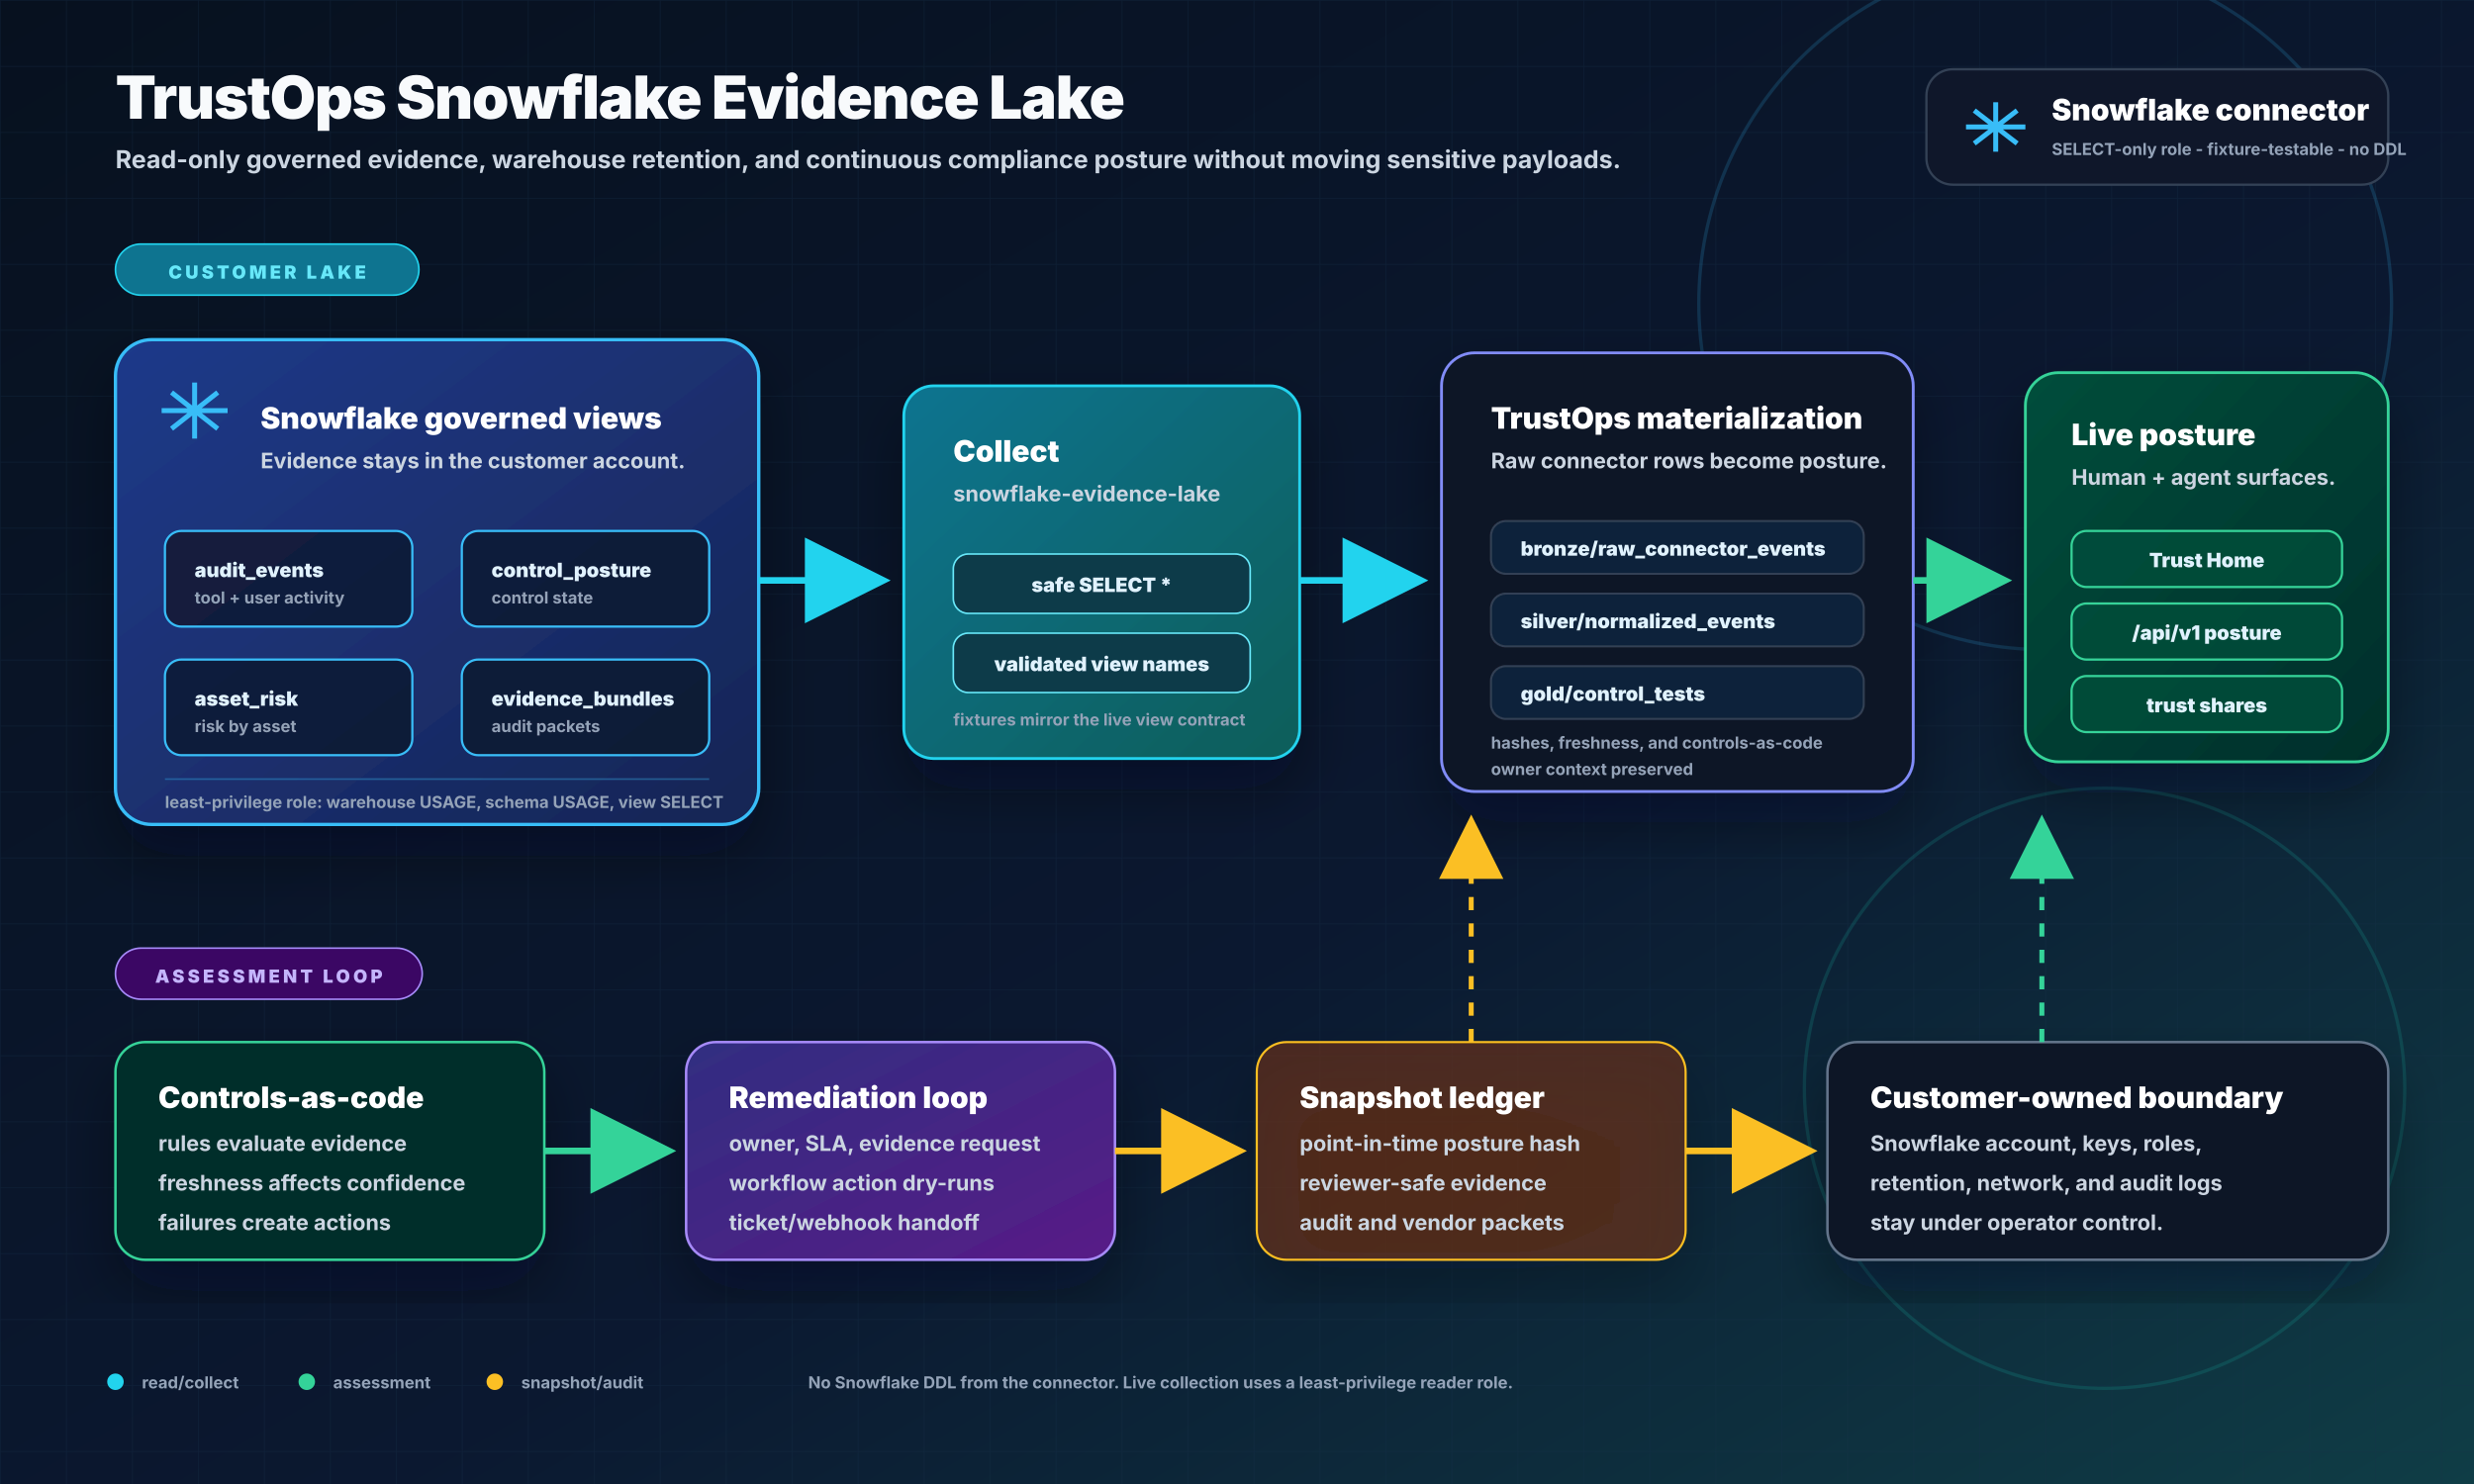
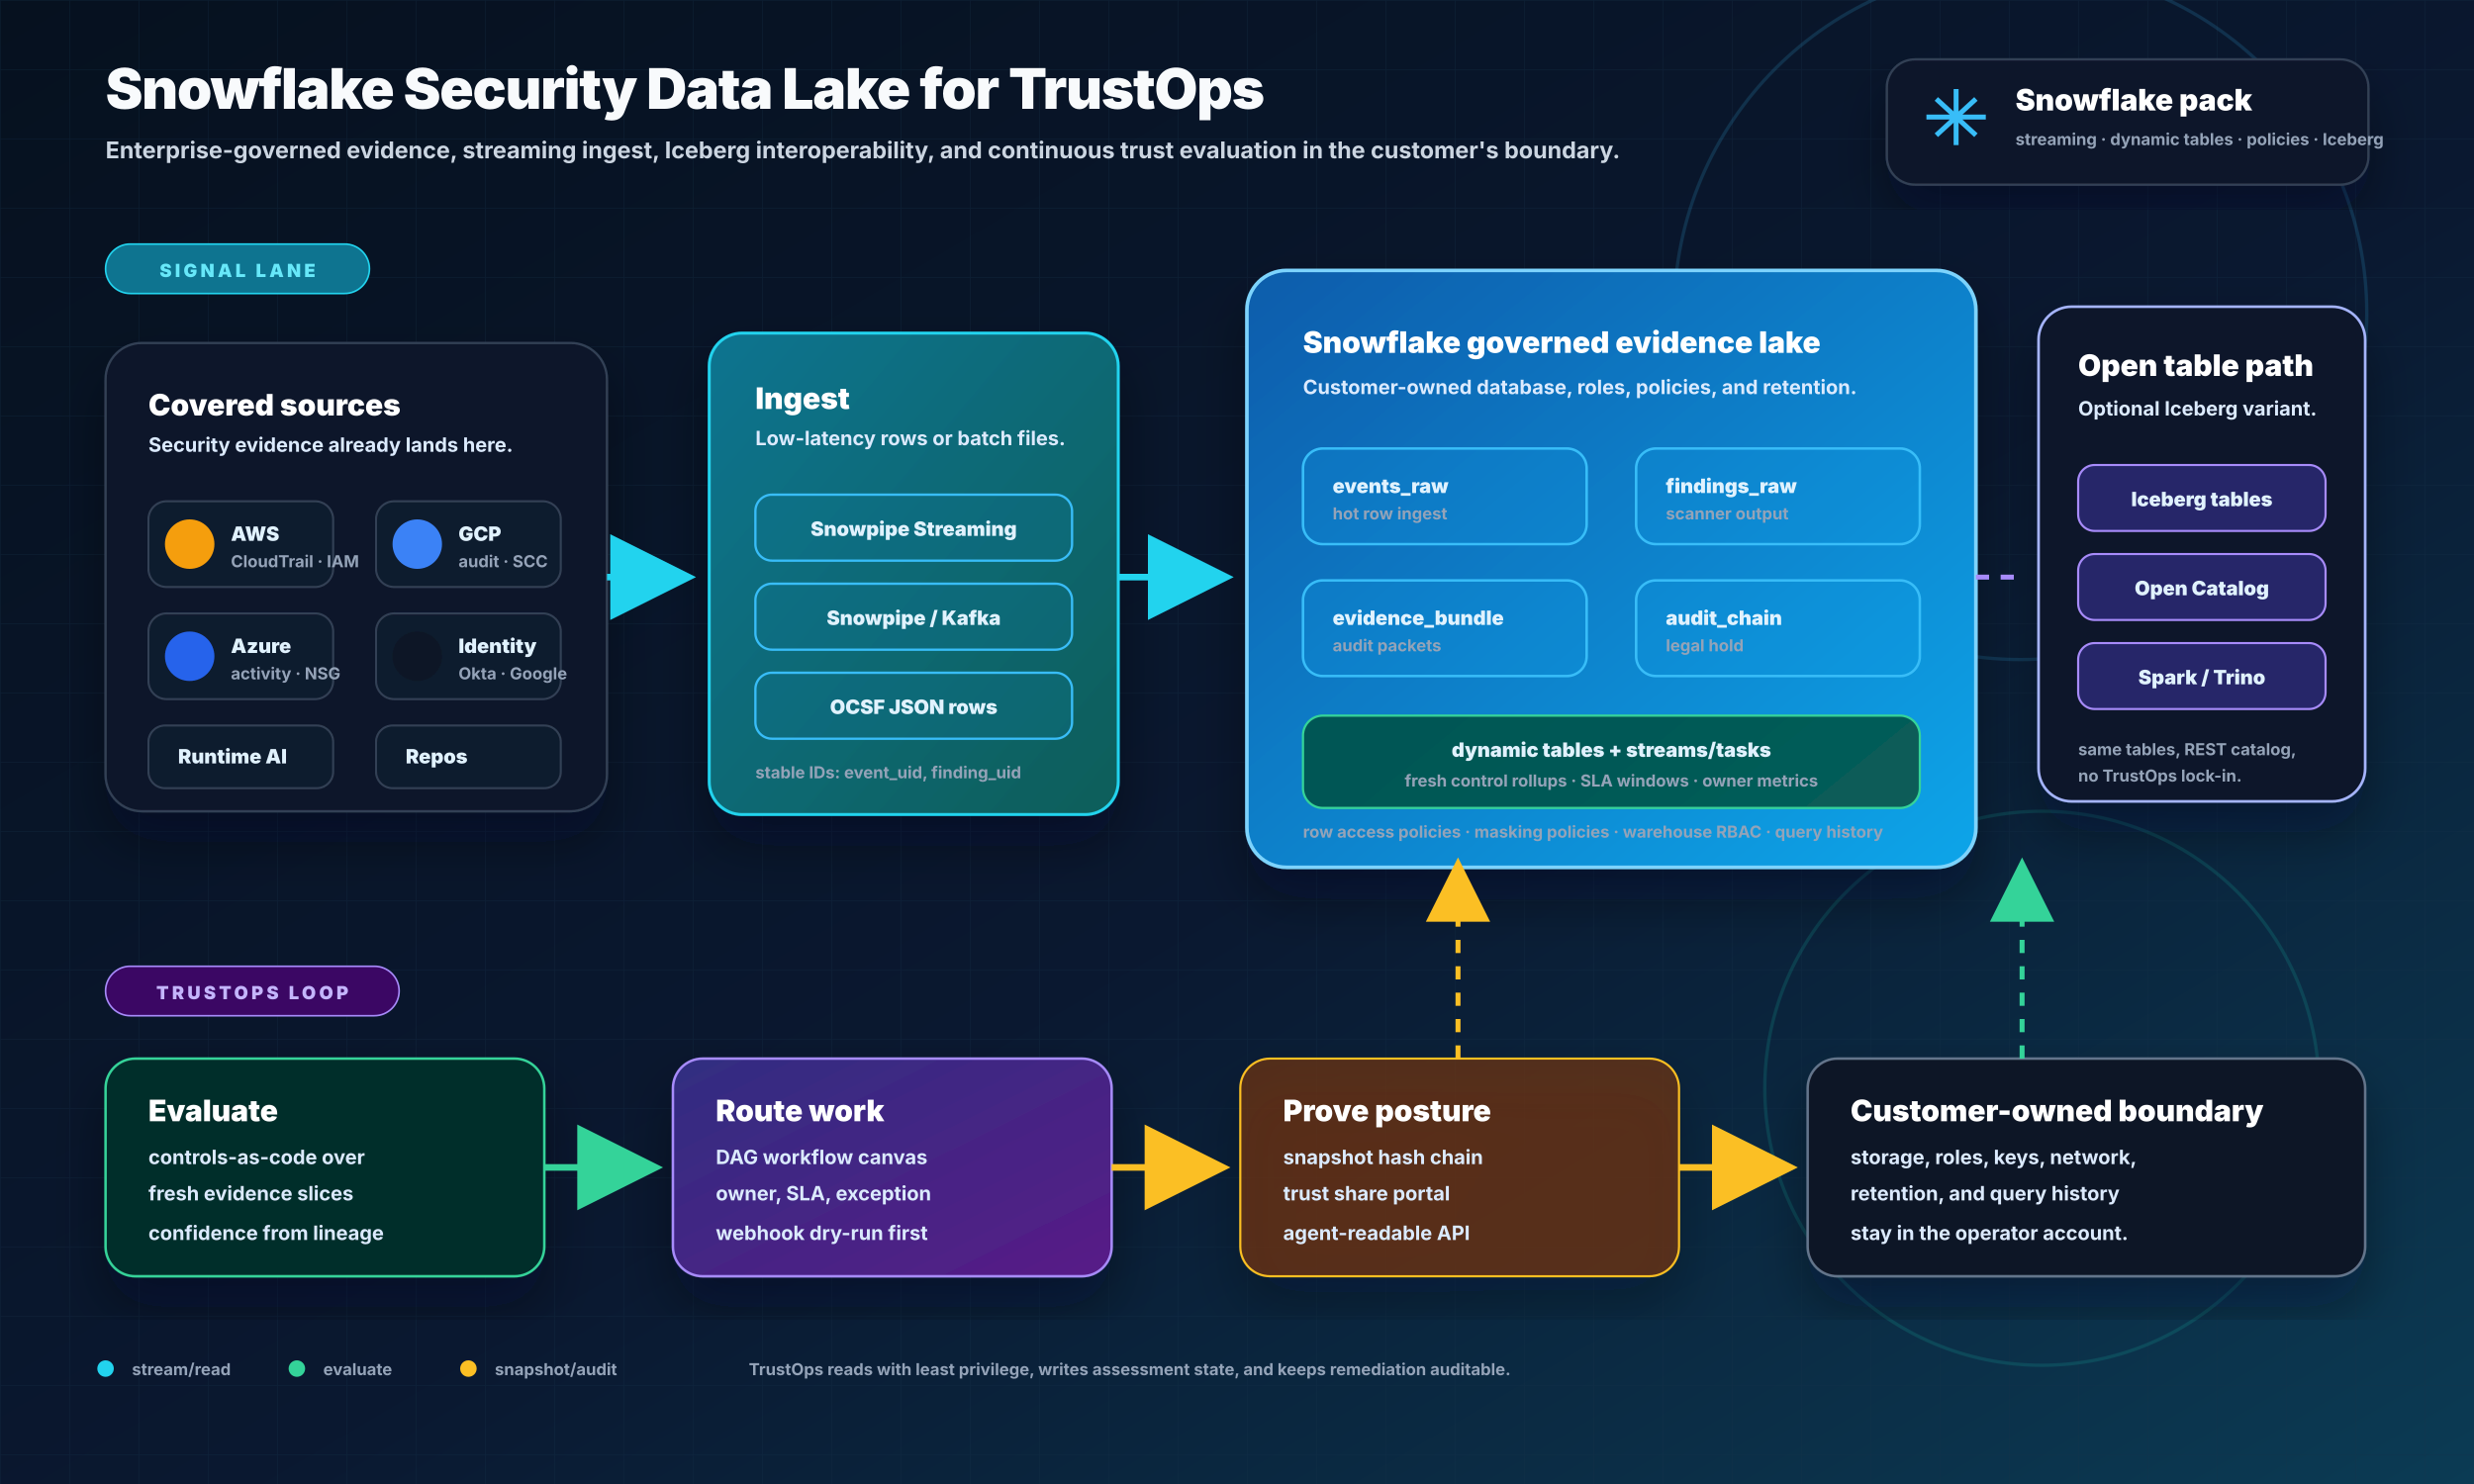
<svg xmlns="http://www.w3.org/2000/svg" width="1500" height="900" viewBox="0 0 1500 900" role="img" aria-labelledby="title desc">
  <defs>
    <linearGradient id="bg" x1="0" y1="0" x2="1" y2="1">
-       <stop offset="0" stop-color="#07111f" />
-       <stop offset="0.58" stop-color="#0b1830" />
-       <stop offset="1" stop-color="#0f3d46" />
-     </linearGradient>
-     <linearGradient id="cyan" x1="0" y1="0" x2="1" y2="1">
+       <stop offset="0" stop-color="#06111f" />
+       <stop offset="0.55" stop-color="#0a1830" />
+       <stop offset="1" stop-color="#0b3b54" />
+     </linearGradient>
+     <linearGradient id="snow" x1="0" y1="0" x2="1" y2="1">
+       <stop offset="0" stop-color="#0b5cab" />
+       <stop offset="1" stop-color="#0ea5e9" />
+     </linearGradient>
+     <linearGradient id="teal" x1="0" y1="0" x2="1" y2="1">
      <stop offset="0" stop-color="#0e7490" />
      <stop offset="1" stop-color="#115e59" />
-     </linearGradient>
-     <linearGradient id="blue" x1="0" y1="0" x2="1" y2="1">
-       <stop offset="0" stop-color="#1e3a8a" />
-       <stop offset="1" stop-color="#172554" />
    </linearGradient>
    <linearGradient id="purple" x1="0" y1="0" x2="1" y2="1">
      <stop offset="0" stop-color="#312e81" />
      <stop offset="1" stop-color="#581c87" />
    </linearGradient>
    <linearGradient id="green" x1="0" y1="0" x2="1" y2="1">
      <stop offset="0" stop-color="#064e3b" />
      <stop offset="1" stop-color="#052e2b" />
    </linearGradient>
-     <pattern id="grid" width="40" height="40" patternUnits="userSpaceOnUse">
-       <path d="M40 0H0v40" fill="none" stroke="#17304b" stroke-width="1" opacity="0.34" />
+     <linearGradient id="gold" x1="0" y1="0" x2="1" y2="1">
+       <stop offset="0" stop-color="#92400e" />
+       <stop offset="1" stop-color="#713f12" />
+     </linearGradient>
+     <pattern id="grid" width="42" height="42" patternUnits="userSpaceOnUse">
+       <path d="M42 0H0v42" fill="none" stroke="#17304b" stroke-width="1" opacity="0.34" />
    </pattern>
    <filter id="shadow" x="-20%" y="-20%" width="140%" height="140%">
-       <feDropShadow dx="0" dy="18" stdDeviation="18" flood-color="#020617" flood-opacity="0.36" />
+       <feDropShadow dx="0" dy="18" stdDeviation="16" flood-color="#020617" flood-opacity="0.36" />
    </filter>
    <marker id="arrowCyan" markerWidth="13" markerHeight="13" refX="11" refY="6.5" orient="auto">
      <path d="M0 0 13 6.5 0 13z" fill="#22d3ee" />
    </marker>
+     <marker id="arrowGreen" markerWidth="13" markerHeight="13" refX="11" refY="6.5" orient="auto">
+       <path d="M0 0 13 6.5 0 13z" fill="#34d399" />
+     </marker>
    <marker id="arrowGold" markerWidth="13" markerHeight="13" refX="11" refY="6.5" orient="auto">
      <path d="M0 0 13 6.5 0 13z" fill="#fbbf24" />
-     </marker>
-     <marker id="arrowGreen" markerWidth="13" markerHeight="13" refX="11" refY="6.5" orient="auto">
-       <path d="M0 0 13 6.5 0 13z" fill="#34d399" />
    </marker>
    <style>
      .sans { font-family: Inter, ui-sans-serif, system-ui, -apple-system, BlinkMacSystemFont, "Segoe UI", Arial, sans-serif; }
      .mono { font-family: "SFMono-Regular", Consolas, "Liberation Mono", Menlo, monospace; }
-       .title { fill: #f8fafc; font-size: 36px; font-weight: 900; letter-spacing: -0.02em; }
-       .subtitle { fill: #cbd5e1; font-size: 15px; font-weight: 650; }
+       .title { fill: #f8fafc; font-size: 34px; font-weight: 900; letter-spacing: -0.02em; }
+       .subtitle { fill: #cbd5e1; font-size: 14px; font-weight: 650; }
      .lane { fill: #67e8f9; font-size: 11px; font-weight: 900; letter-spacing: 0.18em; }
-       .lane2 { fill: #c4b5fd; font-size: 11px; font-weight: 900; letter-spacing: 0.18em; }
+       .lanePurple { fill: #c4b5fd; font-size: 11px; font-weight: 900; letter-spacing: 0.18em; }
      .cardTitle { fill: #ffffff; font-size: 18px; font-weight: 900; }
-       .cardText { fill: #cbd5e1; font-size: 13px; font-weight: 650; }
+       .cardText { fill: #dbeafe; font-size: 12px; font-weight: 650; }
      .muted { fill: #94a3b8; font-size: 11px; font-weight: 700; }
      .tiny { fill: #94a3b8; font-size: 10px; font-weight: 700; }
      .code { fill: #e0f2fe; font-size: 12px; font-weight: 850; }
      .box { fill: #0f172a; stroke: #334155; stroke-width: 1.4; }
-       .chip { fill: #10243a; stroke: #334155; stroke-width: 1.2; }
-       .view { fill: rgba(15, 23, 42, 0.76); stroke: #38bdf8; stroke-width: 1.35; }
-       .gold { fill: rgba(120, 53, 15, 0.58); stroke: #fbbf24; stroke-width: 1.3; }
+       .signal { fill: #101b2d; stroke: #334155; stroke-width: 1.25; }
+       .blueBox { fill: rgba(14, 116, 144, 0.30); stroke: #38bdf8; stroke-width: 1.4; }
+       .snowBox { fill: rgba(14, 165, 233, 0.18); stroke: #38bdf8; stroke-width: 1.55; }
      .greenBox { fill: rgba(6, 78, 59, 0.82); stroke: #34d399; stroke-width: 1.35; }
+       .goldBox { fill: rgba(120, 53, 15, 0.66); stroke: #fbbf24; stroke-width: 1.3; }
+       .purpleBox { fill: rgba(49, 46, 129, 0.72); stroke: #a78bfa; stroke-width: 1.3; }
    </style>
  </defs>
  <rect width="1500" height="900" fill="url(#bg)" />
-   <rect width="1500" height="900" fill="url(#grid)" opacity="0.95" />
-   <circle cx="1240" cy="184" r="210" fill="none" stroke="#38bdf8" stroke-width="2" opacity="0.17" />
-   <circle cx="1276" cy="660" r="182" fill="none" stroke="#14b8a6" stroke-width="2" opacity="0.18" />
+   <rect width="1500" height="900" fill="url(#grid)" opacity="0.92" />
+   <circle cx="1225" cy="190" r="210" fill="none" stroke="#38bdf8" stroke-width="2" opacity="0.16" />
+   <circle cx="1238" cy="660" r="168" fill="none" stroke="#14b8a6" stroke-width="2" opacity="0.18" />
  <g class="sans">
-     <text x="70" y="72" class="title">TrustOps Snowflake Evidence Lake</text>
-     <text x="70" y="102" class="subtitle">Read-only governed evidence, warehouse retention, and continuous compliance posture without moving sensitive payloads.</text>
-     <g transform="translate(1168 42)">
-       <rect width="280" height="70" rx="16" class="box" />
-       <g transform="translate(24 20)" fill="none" stroke="#38bdf8" stroke-width="3">
-         <path d="M18 0v30M0 15h36M5 5l26 20M31 5 5 25" />
-       </g>
-       <text x="76" y="31" class="cardTitle" font-size="16">Snowflake connector</text>
-       <text x="76" y="52" class="tiny">SELECT-only role - fixture-testable - no DDL</text>
-     </g>
-     <g transform="translate(70 148)">
-       <rect width="184" height="31" rx="15.5" fill="#0e7490" stroke="#22d3ee" />
-       <text x="92" y="21" text-anchor="middle" class="lane">CUSTOMER LAKE</text>
-     </g>
-     <g transform="translate(70 206)" filter="url(#shadow)">
-       <rect width="390" height="294" rx="22" fill="url(#blue)" stroke="#38bdf8" stroke-width="2" />
-       <g transform="translate(28 26)" fill="none" stroke="#38bdf8" stroke-width="3">
-         <path d="M20 0v34M0 17h40M6 6l28 22M34 6 6 28" />
-       </g>
-       <text x="88" y="54" class="cardTitle" font-size="22">Snowflake governed views</text>
-       <text x="88" y="78" class="cardText">Evidence stays in the customer account.</text>
-       <g transform="translate(30 116)">
-         <rect width="150" height="58" rx="10" class="view" />
-         <text x="18" y="28" class="code">audit_events</text>
-         <text x="18" y="44" class="tiny">tool + user activity</text>
-       </g>
-       <g transform="translate(210 116)">
-         <rect width="150" height="58" rx="10" class="view" />
-         <text x="18" y="28" class="code">control_posture</text>
-         <text x="18" y="44" class="tiny">control state</text>
-       </g>
-       <g transform="translate(30 194)">
-         <rect width="150" height="58" rx="10" class="view" />
-         <text x="18" y="28" class="code">asset_risk</text>
-         <text x="18" y="44" class="tiny">risk by asset</text>
-       </g>
-       <g transform="translate(210 194)">
-         <rect width="150" height="58" rx="10" class="view" />
-         <text x="18" y="28" class="code">evidence_bundles</text>
-         <text x="18" y="44" class="tiny">audit packets</text>
-       </g>
-       <rect x="30" y="266" width="330" height="1" fill="#38bdf8" opacity="0.35" />
-       <text x="30" y="284" class="tiny">least-privilege role: warehouse USAGE, schema USAGE, view SELECT</text>
-     </g>
-     <g transform="translate(548 234)" filter="url(#shadow)">
-       <rect width="240" height="226" rx="18" fill="url(#cyan)" stroke="#22d3ee" stroke-width="1.7" />
-       <text x="30" y="46" class="cardTitle">Collect</text>
-       <text x="30" y="70" class="cardText">snowflake-evidence-lake</text>
-       <rect x="30" y="102" width="180" height="36" rx="9" fill="#0f3a4a" stroke="#67e8f9" />
-       <text x="120" y="125" text-anchor="middle" class="code">safe SELECT *</text>
-       <rect x="30" y="150" width="180" height="36" rx="9" fill="#0f3a4a" stroke="#67e8f9" />
-       <text x="120" y="173" text-anchor="middle" class="code">validated view names</text>
-       <text x="30" y="206" class="tiny">fixtures mirror the live view contract</text>
-     </g>
-     <g transform="translate(874 214)" filter="url(#shadow)">
-       <rect width="286" height="266" rx="20" fill="#111827" stroke="#818cf8" stroke-width="1.7" />
-       <text x="30" y="46" class="cardTitle">TrustOps materialization</text>
-       <text x="30" y="70" class="cardText">Raw connector rows become posture.</text>
-       <g transform="translate(30 102)">
-         <rect width="226" height="32" rx="9" class="chip" />
-         <text x="18" y="21" class="code">bronze/raw_connector_events</text>
-       </g>
-       <g transform="translate(30 146)">
-         <rect width="226" height="32" rx="9" class="chip" />
-         <text x="18" y="21" class="code">silver/normalized_events</text>
-       </g>
-       <g transform="translate(30 190)">
-         <rect width="226" height="32" rx="9" class="chip" />
-         <text x="18" y="21" class="code">gold/control_tests</text>
-       </g>
-       <text x="30" y="240" class="tiny">hashes, freshness, and controls-as-code</text>
-       <text x="30" y="256" class="tiny">owner context preserved</text>
-     </g>
-     <g transform="translate(1228 226)" filter="url(#shadow)">
-       <rect width="220" height="236" rx="20" fill="url(#green)" stroke="#34d399" stroke-width="1.7" />
-       <text x="28" y="44" class="cardTitle">Live posture</text>
-       <text x="28" y="68" class="cardText">Human + agent surfaces.</text>
-       <rect x="28" y="96" width="164" height="34" rx="9" class="greenBox" />
-       <text x="110" y="118" text-anchor="middle" class="code">Trust Home</text>
-       <rect x="28" y="140" width="164" height="34" rx="9" class="greenBox" />
-       <text x="110" y="162" text-anchor="middle" class="code">/api/v1 posture</text>
-       <rect x="28" y="184" width="164" height="34" rx="9" class="greenBox" />
-       <text x="110" y="206" text-anchor="middle" class="code">trust shares</text>
-     </g>
-     <line x1="460" y1="352" x2="532" y2="352" stroke="#22d3ee" stroke-width="4" marker-end="url(#arrowCyan)" />
-     <line x1="788" y1="352" x2="858" y2="352" stroke="#22d3ee" stroke-width="4" marker-end="url(#arrowCyan)" />
-     <line x1="1160" y1="352" x2="1212" y2="352" stroke="#34d399" stroke-width="4" marker-end="url(#arrowGreen)" />
-     <g transform="translate(70 575)">
-       <rect width="186" height="31" rx="15.5" fill="#3b0764" stroke="#a78bfa" />
-       <text x="93" y="21" text-anchor="middle" class="lane2">ASSESSMENT LOOP</text>
-     </g>
-     <g transform="translate(70 632)" filter="url(#shadow)">
-       <rect width="260" height="132" rx="18" fill="#052e2b" stroke="#34d399" stroke-width="1.5" />
-       <text x="26" y="40" class="cardTitle">Controls-as-code</text>
-       <text x="26" y="66" class="cardText">rules evaluate evidence</text>
-       <text x="26" y="90" class="cardText">freshness affects confidence</text>
-       <text x="26" y="114" class="cardText">failures create actions</text>
-     </g>
-     <g transform="translate(416 632)" filter="url(#shadow)">
-       <rect width="260" height="132" rx="18" fill="url(#purple)" stroke="#a78bfa" stroke-width="1.5" />
-       <text x="26" y="40" class="cardTitle">Remediation loop</text>
-       <text x="26" y="66" class="cardText">owner, SLA, evidence request</text>
-       <text x="26" y="90" class="cardText">workflow action dry-runs</text>
-       <text x="26" y="114" class="cardText">ticket/webhook handoff</text>
-     </g>
-     <g transform="translate(762 632)" filter="url(#shadow)">
-       <rect width="260" height="132" rx="18" class="gold" />
-       <text x="26" y="40" class="cardTitle">Snapshot ledger</text>
-       <text x="26" y="66" class="cardText">point-in-time posture hash</text>
-       <text x="26" y="90" class="cardText">reviewer-safe evidence</text>
-       <text x="26" y="114" class="cardText">audit and vendor packets</text>
-     </g>
-     <g transform="translate(1108 632)" filter="url(#shadow)">
-       <rect width="340" height="132" rx="18" fill="#111827" stroke="#64748b" stroke-width="1.5" />
-       <text x="26" y="40" class="cardTitle">Customer-owned boundary</text>
-       <text x="26" y="66" class="cardText">Snowflake account, keys, roles,</text>
-       <text x="26" y="90" class="cardText">retention, network, and audit logs</text>
-       <text x="26" y="114" class="cardText">stay under operator control.</text>
-     </g>
-     <line x1="330" y1="698" x2="402" y2="698" stroke="#34d399" stroke-width="4" marker-end="url(#arrowGreen)" />
-     <line x1="676" y1="698" x2="748" y2="698" stroke="#fbbf24" stroke-width="4" marker-end="url(#arrowGold)" />
-     <line x1="1022" y1="698" x2="1094" y2="698" stroke="#fbbf24" stroke-width="4" marker-end="url(#arrowGold)" />
-     <path d="M1238 632V500" fill="none" stroke="#34d399" stroke-width="3" stroke-dasharray="8 8" marker-end="url(#arrowGreen)" />
-     <path d="M892 632V500" fill="none" stroke="#fbbf24" stroke-width="3" stroke-dasharray="8 8" marker-end="url(#arrowGold)" />
-     <g transform="translate(70 838)">
+     <text x="64" y="66" class="title">Snowflake Security Data Lake for TrustOps</text>
+     <text x="64" y="96" class="subtitle">Enterprise-governed evidence, streaming ingest, Iceberg interoperability, and continuous trust evaluation in the customer's boundary.</text>
+     <g transform="translate(1144 36)" filter="url(#shadow)">
+       <rect width="292" height="76" rx="17" class="box" />
+       <g transform="translate(24 18)" stroke="#38bdf8" stroke-width="3" fill="none">
+         <path d="M18 0v34M0 17h36M6 6l24 22M30 6 6 28" />
+       </g>
+       <text x="78" y="31" class="cardTitle" font-size="16">Snowflake pack</text>
+       <text x="78" y="52" class="tiny">streaming · dynamic tables · policies · Iceberg</text>
+     </g>
+     <g transform="translate(64 148)">
+       <rect width="160" height="30" rx="15" fill="#0e7490" stroke="#22d3ee" />
+       <text x="80" y="20" text-anchor="middle" class="lane">SIGNAL LANE</text>
+     </g>
+     <g transform="translate(64 208)" filter="url(#shadow)">
+       <rect width="304" height="284" rx="22" class="box" />
+       <text x="26" y="44" class="cardTitle">Covered sources</text>
+       <text x="26" y="66" class="cardText">Security evidence already lands here.</text>
+       <g transform="translate(26 96)">
+         <rect width="112" height="52" rx="11" class="signal" />
+         <circle cx="25" cy="26" r="15" fill="#f59e0b" />
+         <text x="50" y="24" class="code">AWS</text>
+         <text x="50" y="40" class="tiny">CloudTrail · IAM</text>
+       </g>
+       <g transform="translate(164 96)">
+         <rect width="112" height="52" rx="11" class="signal" />
+         <circle cx="25" cy="26" r="15" fill="#3b82f6" />
+         <text x="50" y="24" class="code">GCP</text>
+         <text x="50" y="40" class="tiny">audit · SCC</text>
+       </g>
+       <g transform="translate(26 164)">
+         <rect width="112" height="52" rx="11" class="signal" />
+         <circle cx="25" cy="26" r="15" fill="#2563eb" />
+         <text x="50" y="24" class="code">Azure</text>
+         <text x="50" y="40" class="tiny">activity · NSG</text>
+       </g>
+       <g transform="translate(164 164)">
+         <rect width="112" height="52" rx="11" class="signal" />
+         <circle cx="25" cy="26" r="15" fill="#111827" />
+         <text x="50" y="24" class="code">Identity</text>
+         <text x="50" y="40" class="tiny">Okta · Google</text>
+       </g>
+       <g transform="translate(26 232)">
+         <rect width="112" height="38" rx="10" class="signal" />
+         <text x="18" y="23" class="code">Runtime AI</text>
+       </g>
+       <g transform="translate(164 232)">
+         <rect width="112" height="38" rx="10" class="signal" />
+         <text x="18" y="23" class="code">Repos</text>
+       </g>
+     </g>
+     <g transform="translate(430 202)" filter="url(#shadow)">
+       <rect width="248" height="292" rx="20" fill="url(#teal)" stroke="#22d3ee" stroke-width="1.8" />
+       <text x="28" y="46" class="cardTitle">Ingest</text>
+       <text x="28" y="68" class="cardText">Low-latency rows or batch files.</text>
+       <rect x="28" y="98" width="192" height="40" rx="10" class="blueBox" />
+       <text x="124" y="123" text-anchor="middle" class="code">Snowpipe Streaming</text>
+       <rect x="28" y="152" width="192" height="40" rx="10" class="blueBox" />
+       <text x="124" y="177" text-anchor="middle" class="code">Snowpipe / Kafka</text>
+       <rect x="28" y="206" width="192" height="40" rx="10" class="blueBox" />
+       <text x="124" y="231" text-anchor="middle" class="code">OCSF JSON rows</text>
+       <text x="28" y="270" class="tiny">stable IDs: event_uid, finding_uid</text>
+     </g>
+     <g transform="translate(756 164)" filter="url(#shadow)">
+       <rect width="442" height="362" rx="24" fill="url(#snow)" stroke="#7dd3fc" stroke-width="2.2" />
+       <text x="34" y="50" class="cardTitle" font-size="24">Snowflake governed evidence lake</text>
+       <text x="34" y="75" class="cardText">Customer-owned database, roles, policies, and retention.</text>
+       <g transform="translate(34 108)">
+         <rect width="172" height="58" rx="12" class="snowBox" />
+         <text x="18" y="27" class="code">events_raw</text>
+         <text x="18" y="43" class="tiny">hot row ingest</text>
+       </g>
+       <g transform="translate(236 108)">
+         <rect width="172" height="58" rx="12" class="snowBox" />
+         <text x="18" y="27" class="code">findings_raw</text>
+         <text x="18" y="43" class="tiny">scanner output</text>
+       </g>
+       <g transform="translate(34 188)">
+         <rect width="172" height="58" rx="12" class="snowBox" />
+         <text x="18" y="27" class="code">evidence_bundle</text>
+         <text x="18" y="43" class="tiny">audit packets</text>
+       </g>
+       <g transform="translate(236 188)">
+         <rect width="172" height="58" rx="12" class="snowBox" />
+         <text x="18" y="27" class="code">audit_chain</text>
+         <text x="18" y="43" class="tiny">legal hold</text>
+       </g>
+       <g transform="translate(34 270)">
+         <rect width="374" height="56" rx="12" class="greenBox" />
+         <text x="187" y="25" text-anchor="middle" class="code">dynamic tables + streams/tasks</text>
+         <text x="187" y="43" text-anchor="middle" class="tiny">fresh control rollups · SLA windows · owner metrics</text>
+       </g>
+       <text x="34" y="344" class="tiny">row access policies · masking policies · warehouse RBAC · query history</text>
+     </g>
+     <g transform="translate(1236 186)" filter="url(#shadow)">
+       <rect width="198" height="300" rx="20" fill="#0f172a" stroke="#a5b4fc" stroke-width="1.6" />
+       <text x="24" y="42" class="cardTitle">Open table path</text>
+       <text x="24" y="66" class="cardText">Optional Iceberg variant.</text>
+       <rect x="24" y="96" width="150" height="40" rx="10" class="purpleBox" />
+       <text x="99" y="121" text-anchor="middle" class="code">Iceberg tables</text>
+       <rect x="24" y="150" width="150" height="40" rx="10" class="purpleBox" />
+       <text x="99" y="175" text-anchor="middle" class="code">Open Catalog</text>
+       <rect x="24" y="204" width="150" height="40" rx="10" class="purpleBox" />
+       <text x="99" y="229" text-anchor="middle" class="code">Spark / Trino</text>
+       <text x="24" y="272" class="tiny">same tables, REST catalog,</text>
+       <text x="24" y="288" class="tiny">no TrustOps lock-in.</text>
+     </g>
+     <line x1="368" y1="350" x2="414" y2="350" stroke="#22d3ee" stroke-width="4" marker-end="url(#arrowCyan)" />
+     <line x1="678" y1="350" x2="740" y2="350" stroke="#22d3ee" stroke-width="4" marker-end="url(#arrowCyan)" />
+     <line x1="1198" y1="350" x2="1222" y2="350" stroke="#a78bfa" stroke-width="3" stroke-dasharray="8 7" />
+     <g transform="translate(64 586)">
+       <rect width="178" height="30" rx="15" fill="#3b0764" stroke="#a78bfa" />
+       <text x="89" y="20" text-anchor="middle" class="lanePurple">TRUSTOPS LOOP</text>
+     </g>
+     <g transform="translate(64 642)" filter="url(#shadow)">
+       <rect width="266" height="132" rx="18" fill="#052e2b" stroke="#34d399" stroke-width="1.5" />
+       <text x="26" y="38" class="cardTitle">Evaluate</text>
+       <text x="26" y="64" class="cardText">controls-as-code over</text>
+       <text x="26" y="86" class="cardText">fresh evidence slices</text>
+       <text x="26" y="110" class="cardText">confidence from lineage</text>
+     </g>
+     <g transform="translate(408 642)" filter="url(#shadow)">
+       <rect width="266" height="132" rx="18" fill="url(#purple)" stroke="#a78bfa" stroke-width="1.5" />
+       <text x="26" y="38" class="cardTitle">Route work</text>
+       <text x="26" y="64" class="cardText">DAG workflow canvas</text>
+       <text x="26" y="86" class="cardText">owner, SLA, exception</text>
+       <text x="26" y="110" class="cardText">webhook dry-run first</text>
+     </g>
+     <g transform="translate(752 642)" filter="url(#shadow)">
+       <rect width="266" height="132" rx="18" class="goldBox" />
+       <text x="26" y="38" class="cardTitle">Prove posture</text>
+       <text x="26" y="64" class="cardText">snapshot hash chain</text>
+       <text x="26" y="86" class="cardText">trust share portal</text>
+       <text x="26" y="110" class="cardText">agent-readable API</text>
+     </g>
+     <g transform="translate(1096 642)" filter="url(#shadow)">
+       <rect width="338" height="132" rx="18" fill="#111827" stroke="#64748b" stroke-width="1.5" />
+       <text x="26" y="38" class="cardTitle">Customer-owned boundary</text>
+       <text x="26" y="64" class="cardText">storage, roles, keys, network,</text>
+       <text x="26" y="86" class="cardText">retention, and query history</text>
+       <text x="26" y="110" class="cardText">stay in the operator account.</text>
+     </g>
+     <line x1="330" y1="708" x2="394" y2="708" stroke="#34d399" stroke-width="4" marker-end="url(#arrowGreen)" />
+     <line x1="674" y1="708" x2="738" y2="708" stroke="#fbbf24" stroke-width="4" marker-end="url(#arrowGold)" />
+     <line x1="1018" y1="708" x2="1082" y2="708" stroke="#fbbf24" stroke-width="4" marker-end="url(#arrowGold)" />
+     <path d="M1226 642V526" fill="none" stroke="#34d399" stroke-width="3" stroke-dasharray="8 8" marker-end="url(#arrowGreen)" />
+     <path d="M884 642V526" fill="none" stroke="#fbbf24" stroke-width="3" stroke-dasharray="8 8" marker-end="url(#arrowGold)" />
+     <g transform="translate(64 830)">
      <circle cx="0" cy="0" r="5" fill="#22d3ee" />
-       <text x="16" y="4" class="tiny">read/collect</text>
+       <text x="16" y="4" class="tiny">stream/read</text>
      <circle cx="116" cy="0" r="5" fill="#34d399" />
-       <text x="132" y="4" class="tiny">assessment</text>
-       <circle cx="230" cy="0" r="5" fill="#fbbf24" />
-       <text x="246" y="4" class="tiny">snapshot/audit</text>
-       <text x="420" y="4" class="tiny">No Snowflake DDL from the connector. Live collection uses a least-privilege reader role.</text>
+       <text x="132" y="4" class="tiny">evaluate</text>
+       <circle cx="220" cy="0" r="5" fill="#fbbf24" />
+       <text x="236" y="4" class="tiny">snapshot/audit</text>
+       <text x="390" y="4" class="tiny">TrustOps reads with least privilege, writes assessment state, and keeps remediation auditable.</text>
    </g>
  </g>
</svg>
